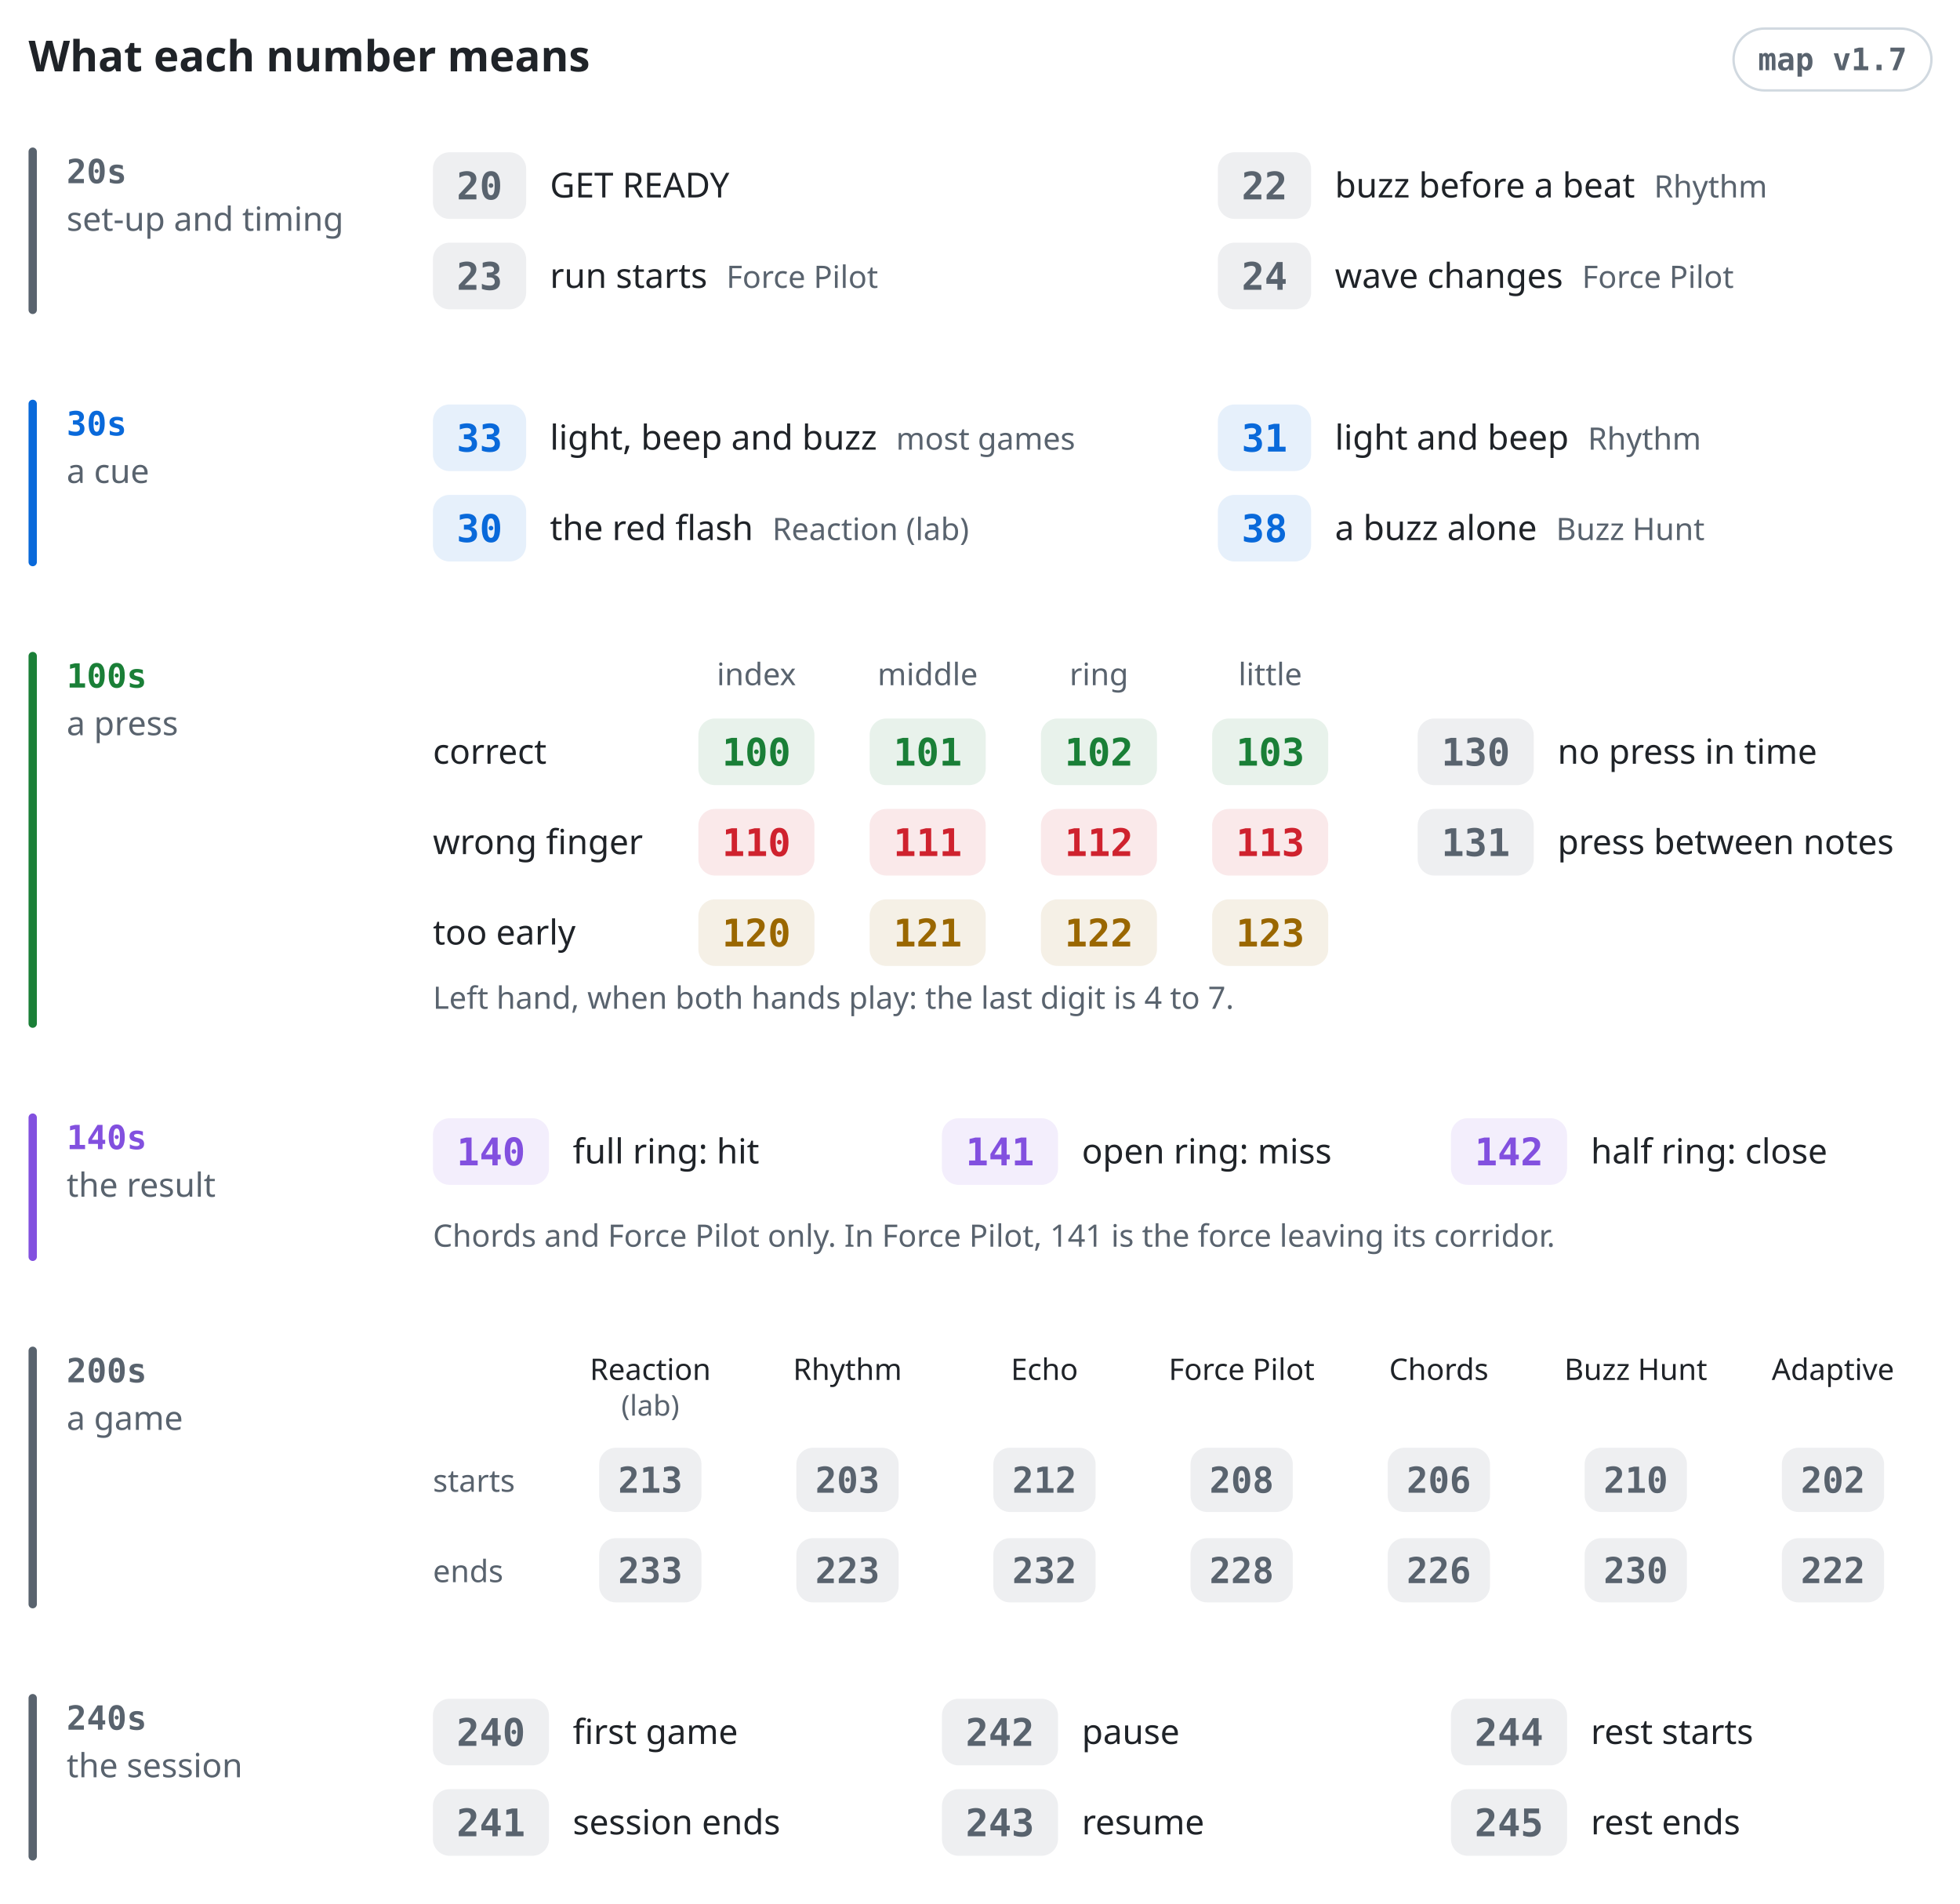
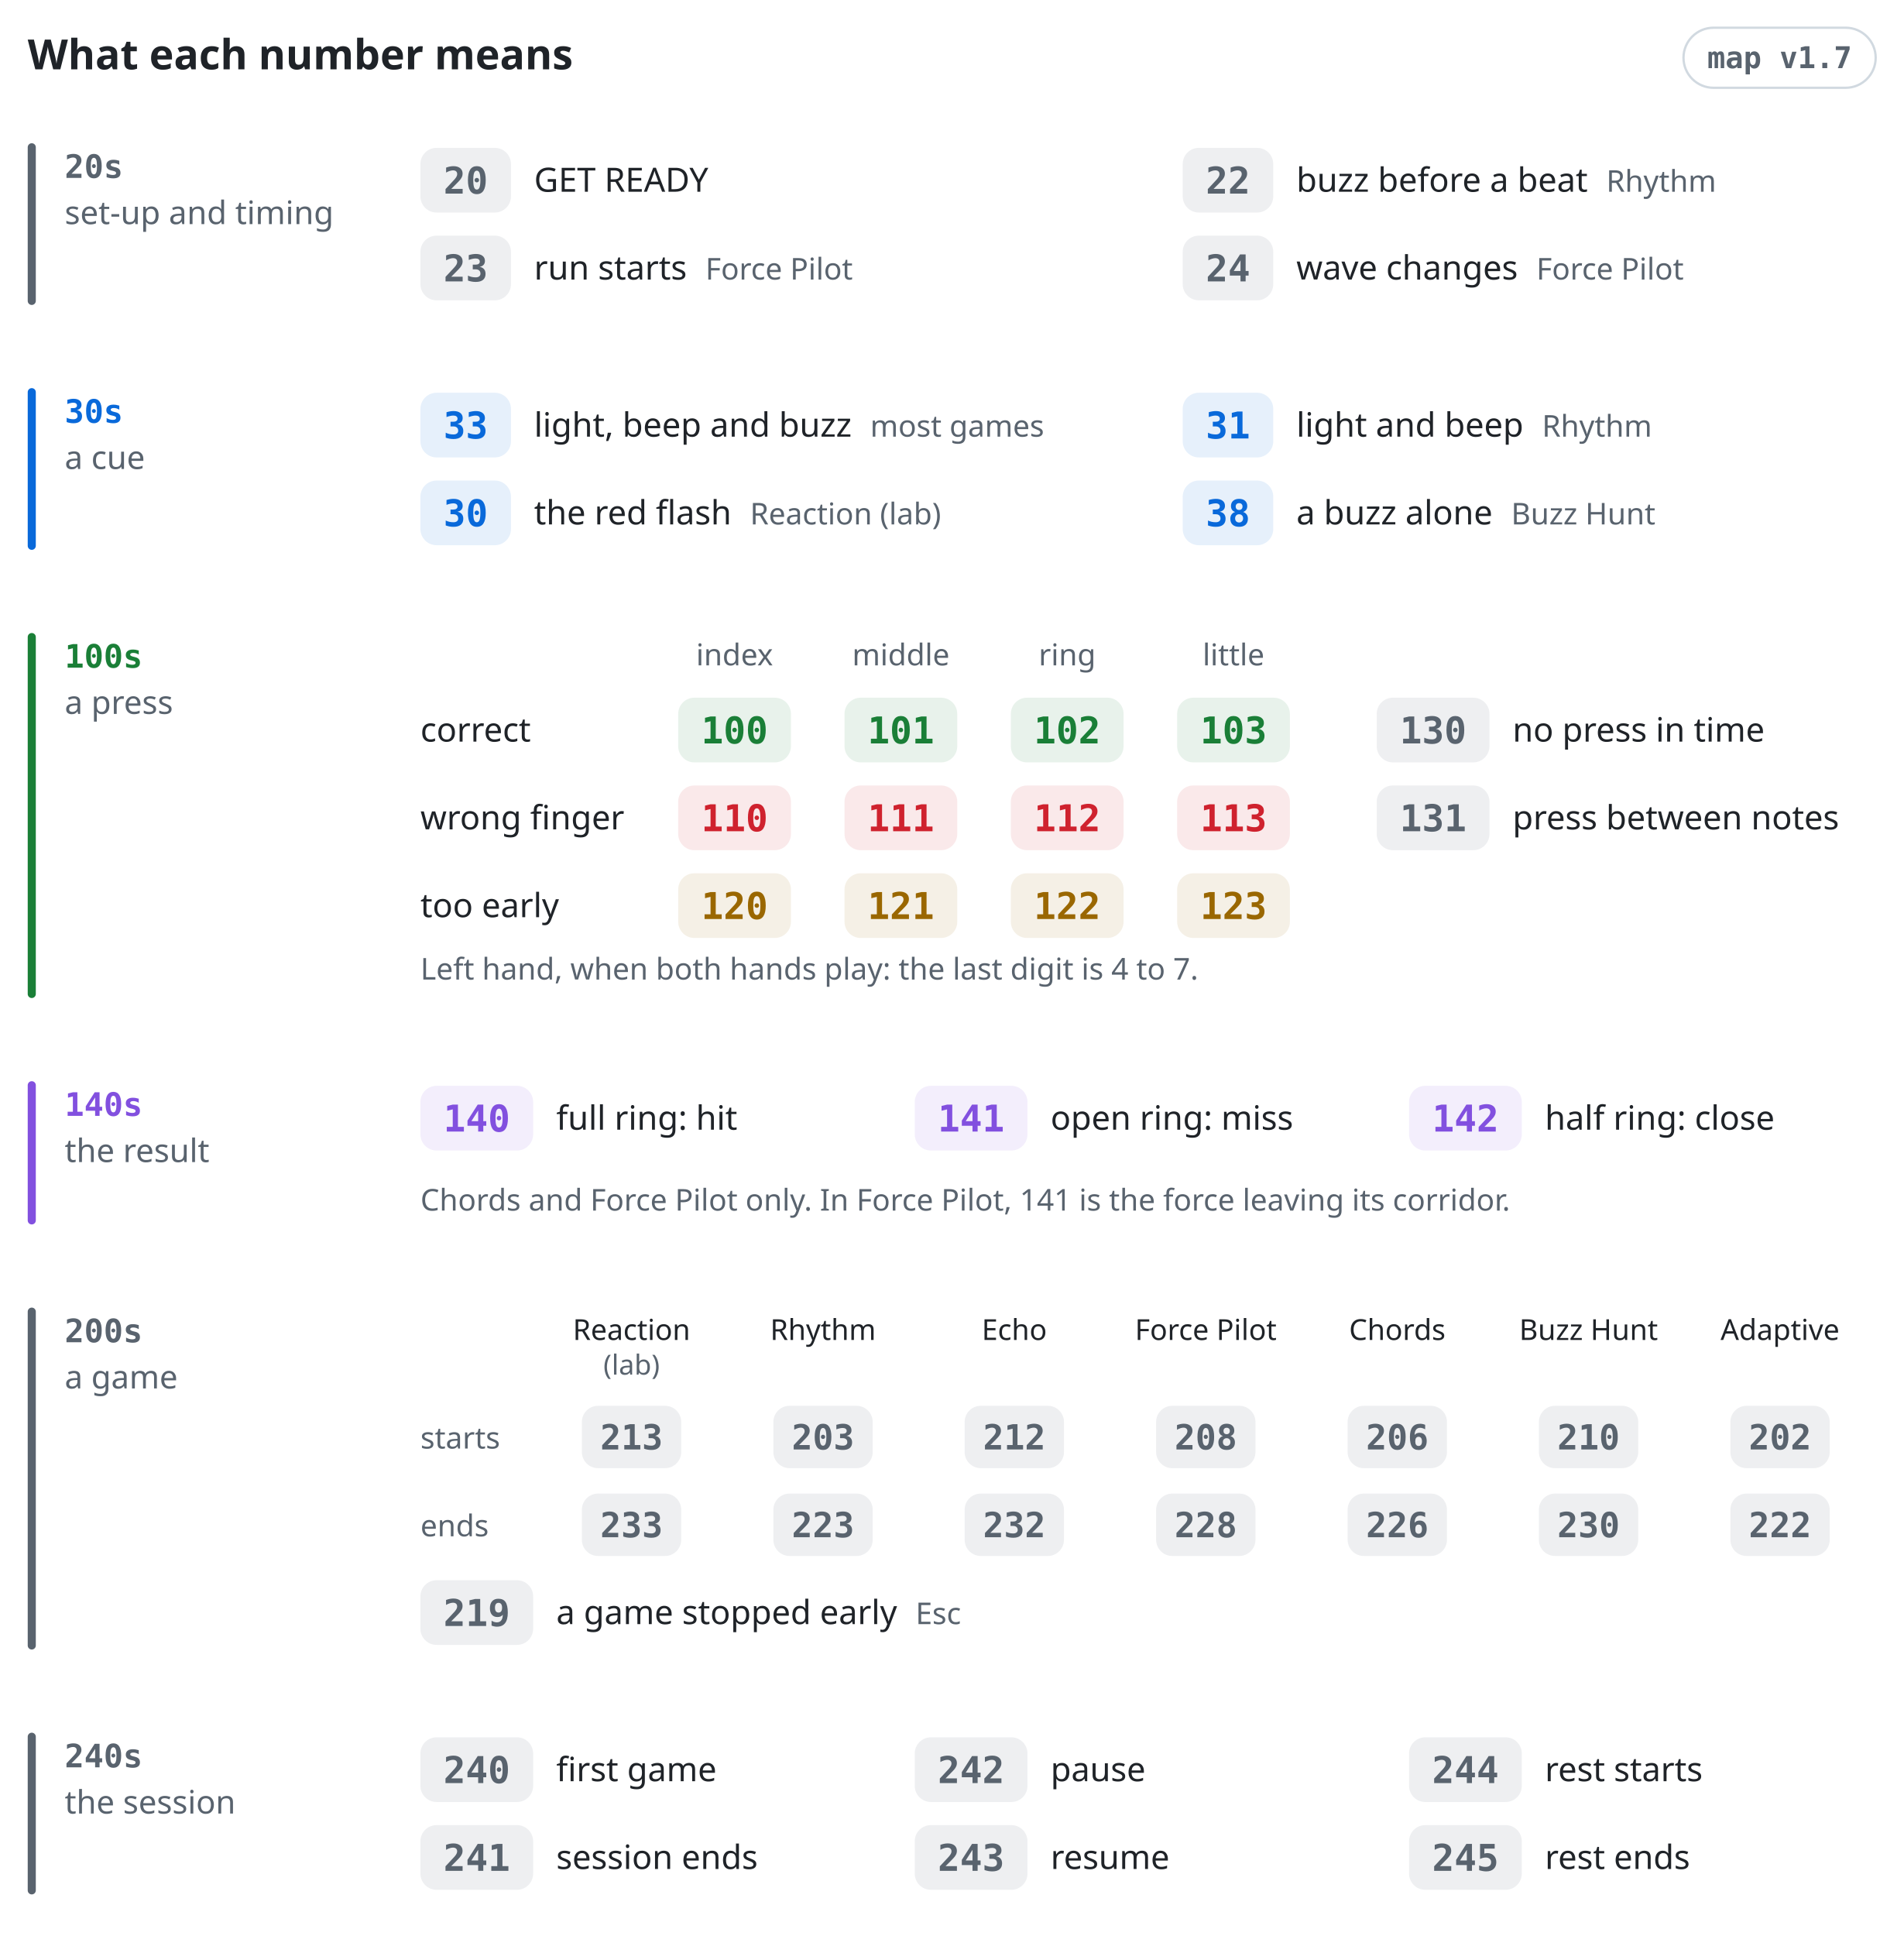
- <svg xmlns="http://www.w3.org/2000/svg" width="824" height="800" viewBox="28 0 824 800" role="img" aria-label="EEG marker cheat sheet: every number a lab sitting sends, by what happened">
+ <svg xmlns="http://www.w3.org/2000/svg" width="824" height="838" viewBox="28 0 824 838" role="img" aria-label="EEG marker cheat sheet: every number a lab sitting sends, by what happened">
  <rect x="756.8" y="12.0" width="83.2" height="26.0" rx="13" fill="none" stroke="#d1d9e0" stroke-width="1.0" />
  <text x="798.4" y="29.5" font-family="ui-monospace, SFMono-Regular, 'SF Mono', Menlo, Consolas, monospace" font-size="13" font-weight="600" fill="#59636e" text-anchor="middle">map v1.7</text>
  <text x="40.0" y="30.0" font-family="-apple-system, BlinkMacSystemFont, 'Segoe UI', 'Noto Sans', Helvetica, Arial, sans-serif" font-size="18" font-weight="700" fill="#1f2328" text-anchor="start">What each number means</text>
  <g transform="translate(0,44)">
    <rect x="40.0" y="18.0" width="3.5" height="70.0" rx="1.75" fill="#59636e" />
    <text x="56.0" y="33.0" font-family="ui-monospace, SFMono-Regular, 'SF Mono', Menlo, Consolas, monospace" font-size="14" font-weight="700" fill="#59636e" text-anchor="start">20s</text>
    <text x="56.0" y="53.0" font-family="-apple-system, BlinkMacSystemFont, 'Segoe UI', 'Noto Sans', Helvetica, Arial, sans-serif" font-size="14" font-weight="400" fill="#59636e" text-anchor="start">set-up and timing</text>
    <rect x="210.0" y="20.0" width="39.2" height="28.0" rx="7" fill="#59636e" fill-opacity="0.1" />
    <text x="229.6" y="39.8" font-family="ui-monospace, SFMono-Regular, 'SF Mono', Menlo, Consolas, monospace" font-size="16" font-weight="700" fill="#59636e" text-anchor="middle">20</text>
    <text x="259.2" y="39.0" font-family="-apple-system, BlinkMacSystemFont, 'Segoe UI', 'Noto Sans', Helvetica, Arial, sans-serif" font-size="14.5" font-weight="400" fill="#1f2328" text-anchor="start">GET READY</text>
    <rect x="540.0" y="20.0" width="39.2" height="28.0" rx="7" fill="#59636e" fill-opacity="0.1" />
    <text x="559.6" y="39.8" font-family="ui-monospace, SFMono-Regular, 'SF Mono', Menlo, Consolas, monospace" font-size="16" font-weight="700" fill="#59636e" text-anchor="middle">22</text>
    <text x="589.2" y="39.0" font-family="-apple-system, BlinkMacSystemFont, 'Segoe UI', 'Noto Sans', Helvetica, Arial, sans-serif" font-size="14.5" font-weight="400" fill="#1f2328" text-anchor="start">buzz before a beat<tspan dx="8" font-size="13.0" fill="#59636e">Rhythm</tspan>
    </text>
    <rect x="210.0" y="58.0" width="39.2" height="28.0" rx="7" fill="#59636e" fill-opacity="0.1" />
    <text x="229.6" y="77.8" font-family="ui-monospace, SFMono-Regular, 'SF Mono', Menlo, Consolas, monospace" font-size="16" font-weight="700" fill="#59636e" text-anchor="middle">23</text>
    <text x="259.2" y="77.0" font-family="-apple-system, BlinkMacSystemFont, 'Segoe UI', 'Noto Sans', Helvetica, Arial, sans-serif" font-size="14.5" font-weight="400" fill="#1f2328" text-anchor="start">run starts<tspan dx="8" font-size="13.0" fill="#59636e">Force Pilot</tspan>
    </text>
    <rect x="540.0" y="58.0" width="39.2" height="28.0" rx="7" fill="#59636e" fill-opacity="0.1" />
    <text x="559.6" y="77.8" font-family="ui-monospace, SFMono-Regular, 'SF Mono', Menlo, Consolas, monospace" font-size="16" font-weight="700" fill="#59636e" text-anchor="middle">24</text>
    <text x="589.2" y="77.0" font-family="-apple-system, BlinkMacSystemFont, 'Segoe UI', 'Noto Sans', Helvetica, Arial, sans-serif" font-size="14.5" font-weight="400" fill="#1f2328" text-anchor="start">wave changes<tspan dx="8" font-size="13.0" fill="#59636e">Force Pilot</tspan>
    </text>
    <rect x="40.0" y="124.0" width="3.5" height="70.0" rx="1.75" fill="#0969da" />
    <text x="56.0" y="139.0" font-family="ui-monospace, SFMono-Regular, 'SF Mono', Menlo, Consolas, monospace" font-size="14" font-weight="700" fill="#0969da" text-anchor="start">30s</text>
    <text x="56.0" y="159.0" font-family="-apple-system, BlinkMacSystemFont, 'Segoe UI', 'Noto Sans', Helvetica, Arial, sans-serif" font-size="14" font-weight="400" fill="#59636e" text-anchor="start">a cue</text>
    <rect x="210.0" y="126.0" width="39.2" height="28.0" rx="7" fill="#0969da" fill-opacity="0.1" />
    <text x="229.6" y="145.8" font-family="ui-monospace, SFMono-Regular, 'SF Mono', Menlo, Consolas, monospace" font-size="16" font-weight="700" fill="#0969da" text-anchor="middle">33</text>
    <text x="259.2" y="145.0" font-family="-apple-system, BlinkMacSystemFont, 'Segoe UI', 'Noto Sans', Helvetica, Arial, sans-serif" font-size="14.5" font-weight="400" fill="#1f2328" text-anchor="start">light, beep and buzz<tspan dx="8" font-size="13.0" fill="#59636e">most games</tspan>
    </text>
    <rect x="540.0" y="126.0" width="39.2" height="28.0" rx="7" fill="#0969da" fill-opacity="0.1" />
    <text x="559.6" y="145.8" font-family="ui-monospace, SFMono-Regular, 'SF Mono', Menlo, Consolas, monospace" font-size="16" font-weight="700" fill="#0969da" text-anchor="middle">31</text>
    <text x="589.2" y="145.0" font-family="-apple-system, BlinkMacSystemFont, 'Segoe UI', 'Noto Sans', Helvetica, Arial, sans-serif" font-size="14.5" font-weight="400" fill="#1f2328" text-anchor="start">light and beep<tspan dx="8" font-size="13.0" fill="#59636e">Rhythm</tspan>
    </text>
    <rect x="210.0" y="164.0" width="39.2" height="28.0" rx="7" fill="#0969da" fill-opacity="0.1" />
    <text x="229.6" y="183.8" font-family="ui-monospace, SFMono-Regular, 'SF Mono', Menlo, Consolas, monospace" font-size="16" font-weight="700" fill="#0969da" text-anchor="middle">30</text>
    <text x="259.2" y="183.0" font-family="-apple-system, BlinkMacSystemFont, 'Segoe UI', 'Noto Sans', Helvetica, Arial, sans-serif" font-size="14.5" font-weight="400" fill="#1f2328" text-anchor="start">the red flash<tspan dx="8" font-size="13.0" fill="#59636e">Reaction (lab)</tspan>
    </text>
    <rect x="540.0" y="164.0" width="39.2" height="28.0" rx="7" fill="#0969da" fill-opacity="0.1" />
    <text x="559.6" y="183.8" font-family="ui-monospace, SFMono-Regular, 'SF Mono', Menlo, Consolas, monospace" font-size="16" font-weight="700" fill="#0969da" text-anchor="middle">38</text>
    <text x="589.2" y="183.0" font-family="-apple-system, BlinkMacSystemFont, 'Segoe UI', 'Noto Sans', Helvetica, Arial, sans-serif" font-size="14.5" font-weight="400" fill="#1f2328" text-anchor="start">a buzz alone<tspan dx="8" font-size="13.0" fill="#59636e">Buzz Hunt</tspan>
    </text>
    <rect x="40.0" y="230.0" width="3.5" height="158.0" rx="1.75" fill="#1a7f37" />
    <text x="56.0" y="245.0" font-family="ui-monospace, SFMono-Regular, 'SF Mono', Menlo, Consolas, monospace" font-size="14" font-weight="700" fill="#1a7f37" text-anchor="start">100s</text>
    <text x="56.0" y="265.0" font-family="-apple-system, BlinkMacSystemFont, 'Segoe UI', 'Noto Sans', Helvetica, Arial, sans-serif" font-size="14" font-weight="400" fill="#59636e" text-anchor="start">a press</text>
    <text x="346.0" y="244.0" font-family="-apple-system, BlinkMacSystemFont, 'Segoe UI', 'Noto Sans', Helvetica, Arial, sans-serif" font-size="13" font-weight="400" fill="#59636e" text-anchor="middle">index</text>
    <text x="418.0" y="244.0" font-family="-apple-system, BlinkMacSystemFont, 'Segoe UI', 'Noto Sans', Helvetica, Arial, sans-serif" font-size="13" font-weight="400" fill="#59636e" text-anchor="middle">middle</text>
    <text x="490.0" y="244.0" font-family="-apple-system, BlinkMacSystemFont, 'Segoe UI', 'Noto Sans', Helvetica, Arial, sans-serif" font-size="13" font-weight="400" fill="#59636e" text-anchor="middle">ring</text>
    <text x="562.0" y="244.0" font-family="-apple-system, BlinkMacSystemFont, 'Segoe UI', 'Noto Sans', Helvetica, Arial, sans-serif" font-size="13" font-weight="400" fill="#59636e" text-anchor="middle">little</text>
    <text x="210.0" y="277.0" font-family="-apple-system, BlinkMacSystemFont, 'Segoe UI', 'Noto Sans', Helvetica, Arial, sans-serif" font-size="14.5" font-weight="400" fill="#1f2328" text-anchor="start">correct</text>
    <rect x="321.6" y="258.0" width="48.8" height="28.0" rx="7" fill="#1a7f37" fill-opacity="0.1" />
    <text x="346.0" y="277.8" font-family="ui-monospace, SFMono-Regular, 'SF Mono', Menlo, Consolas, monospace" font-size="16" font-weight="700" fill="#1a7f37" text-anchor="middle">100</text>
    <rect x="393.6" y="258.0" width="48.8" height="28.0" rx="7" fill="#1a7f37" fill-opacity="0.1" />
    <text x="418.0" y="277.8" font-family="ui-monospace, SFMono-Regular, 'SF Mono', Menlo, Consolas, monospace" font-size="16" font-weight="700" fill="#1a7f37" text-anchor="middle">101</text>
    <rect x="465.6" y="258.0" width="48.8" height="28.0" rx="7" fill="#1a7f37" fill-opacity="0.1" />
    <text x="490.0" y="277.8" font-family="ui-monospace, SFMono-Regular, 'SF Mono', Menlo, Consolas, monospace" font-size="16" font-weight="700" fill="#1a7f37" text-anchor="middle">102</text>
    <rect x="537.6" y="258.0" width="48.8" height="28.0" rx="7" fill="#1a7f37" fill-opacity="0.1" />
    <text x="562.0" y="277.8" font-family="ui-monospace, SFMono-Regular, 'SF Mono', Menlo, Consolas, monospace" font-size="16" font-weight="700" fill="#1a7f37" text-anchor="middle">103</text>
    <text x="210.0" y="315.0" font-family="-apple-system, BlinkMacSystemFont, 'Segoe UI', 'Noto Sans', Helvetica, Arial, sans-serif" font-size="14.5" font-weight="400" fill="#1f2328" text-anchor="start">wrong finger</text>
    <rect x="321.6" y="296.0" width="48.8" height="28.0" rx="7" fill="#cf222e" fill-opacity="0.1" />
    <text x="346.0" y="315.8" font-family="ui-monospace, SFMono-Regular, 'SF Mono', Menlo, Consolas, monospace" font-size="16" font-weight="700" fill="#cf222e" text-anchor="middle">110</text>
    <rect x="393.6" y="296.0" width="48.8" height="28.0" rx="7" fill="#cf222e" fill-opacity="0.1" />
    <text x="418.0" y="315.8" font-family="ui-monospace, SFMono-Regular, 'SF Mono', Menlo, Consolas, monospace" font-size="16" font-weight="700" fill="#cf222e" text-anchor="middle">111</text>
    <rect x="465.6" y="296.0" width="48.8" height="28.0" rx="7" fill="#cf222e" fill-opacity="0.1" />
    <text x="490.0" y="315.8" font-family="ui-monospace, SFMono-Regular, 'SF Mono', Menlo, Consolas, monospace" font-size="16" font-weight="700" fill="#cf222e" text-anchor="middle">112</text>
    <rect x="537.6" y="296.0" width="48.8" height="28.0" rx="7" fill="#cf222e" fill-opacity="0.1" />
    <text x="562.0" y="315.8" font-family="ui-monospace, SFMono-Regular, 'SF Mono', Menlo, Consolas, monospace" font-size="16" font-weight="700" fill="#cf222e" text-anchor="middle">113</text>
    <text x="210.0" y="353.0" font-family="-apple-system, BlinkMacSystemFont, 'Segoe UI', 'Noto Sans', Helvetica, Arial, sans-serif" font-size="14.5" font-weight="400" fill="#1f2328" text-anchor="start">too early</text>
    <rect x="321.6" y="334.0" width="48.8" height="28.0" rx="7" fill="#9a6700" fill-opacity="0.1" />
    <text x="346.0" y="353.8" font-family="ui-monospace, SFMono-Regular, 'SF Mono', Menlo, Consolas, monospace" font-size="16" font-weight="700" fill="#9a6700" text-anchor="middle">120</text>
    <rect x="393.6" y="334.0" width="48.8" height="28.0" rx="7" fill="#9a6700" fill-opacity="0.1" />
    <text x="418.0" y="353.8" font-family="ui-monospace, SFMono-Regular, 'SF Mono', Menlo, Consolas, monospace" font-size="16" font-weight="700" fill="#9a6700" text-anchor="middle">121</text>
    <rect x="465.6" y="334.0" width="48.8" height="28.0" rx="7" fill="#9a6700" fill-opacity="0.1" />
    <text x="490.0" y="353.8" font-family="ui-monospace, SFMono-Regular, 'SF Mono', Menlo, Consolas, monospace" font-size="16" font-weight="700" fill="#9a6700" text-anchor="middle">122</text>
    <rect x="537.6" y="334.0" width="48.8" height="28.0" rx="7" fill="#9a6700" fill-opacity="0.1" />
    <text x="562.0" y="353.8" font-family="ui-monospace, SFMono-Regular, 'SF Mono', Menlo, Consolas, monospace" font-size="16" font-weight="700" fill="#9a6700" text-anchor="middle">123</text>
    <rect x="624.0" y="258.0" width="48.8" height="28.0" rx="7" fill="#59636e" fill-opacity="0.1" />
    <text x="648.4" y="277.8" font-family="ui-monospace, SFMono-Regular, 'SF Mono', Menlo, Consolas, monospace" font-size="16" font-weight="700" fill="#59636e" text-anchor="middle">130</text>
    <text x="682.8" y="277.0" font-family="-apple-system, BlinkMacSystemFont, 'Segoe UI', 'Noto Sans', Helvetica, Arial, sans-serif" font-size="14.5" font-weight="400" fill="#1f2328" text-anchor="start">no press in time</text>
    <rect x="624.0" y="296.0" width="48.8" height="28.0" rx="7" fill="#59636e" fill-opacity="0.1" />
    <text x="648.4" y="315.8" font-family="ui-monospace, SFMono-Regular, 'SF Mono', Menlo, Consolas, monospace" font-size="16" font-weight="700" fill="#59636e" text-anchor="middle">131</text>
    <text x="682.8" y="315.0" font-family="-apple-system, BlinkMacSystemFont, 'Segoe UI', 'Noto Sans', Helvetica, Arial, sans-serif" font-size="14.5" font-weight="400" fill="#1f2328" text-anchor="start">press between notes</text>
    <text x="210.0" y="380.0" font-family="-apple-system, BlinkMacSystemFont, 'Segoe UI', 'Noto Sans', Helvetica, Arial, sans-serif" font-size="13" font-weight="400" fill="#59636e" text-anchor="start">Left hand, when both hands play: the last digit is 4 to 7.</text>
    <rect x="40.0" y="424.0" width="3.5" height="62.0" rx="1.75" fill="#8250df" />
    <text x="56.0" y="439.0" font-family="ui-monospace, SFMono-Regular, 'SF Mono', Menlo, Consolas, monospace" font-size="14" font-weight="700" fill="#8250df" text-anchor="start">140s</text>
    <text x="56.0" y="459.0" font-family="-apple-system, BlinkMacSystemFont, 'Segoe UI', 'Noto Sans', Helvetica, Arial, sans-serif" font-size="14" font-weight="400" fill="#59636e" text-anchor="start">the result</text>
    <rect x="210.0" y="426.0" width="48.8" height="28.0" rx="7" fill="#8250df" fill-opacity="0.1" />
    <text x="234.4" y="445.8" font-family="ui-monospace, SFMono-Regular, 'SF Mono', Menlo, Consolas, monospace" font-size="16" font-weight="700" fill="#8250df" text-anchor="middle">140</text>
    <text x="268.8" y="445.0" font-family="-apple-system, BlinkMacSystemFont, 'Segoe UI', 'Noto Sans', Helvetica, Arial, sans-serif" font-size="14.5" font-weight="400" fill="#1f2328" text-anchor="start">full ring: hit</text>
    <rect x="424.0" y="426.0" width="48.8" height="28.0" rx="7" fill="#8250df" fill-opacity="0.1" />
    <text x="448.4" y="445.8" font-family="ui-monospace, SFMono-Regular, 'SF Mono', Menlo, Consolas, monospace" font-size="16" font-weight="700" fill="#8250df" text-anchor="middle">141</text>
    <text x="482.8" y="445.0" font-family="-apple-system, BlinkMacSystemFont, 'Segoe UI', 'Noto Sans', Helvetica, Arial, sans-serif" font-size="14.5" font-weight="400" fill="#1f2328" text-anchor="start">open ring: miss</text>
    <rect x="638.0" y="426.0" width="48.8" height="28.0" rx="7" fill="#8250df" fill-opacity="0.1" />
    <text x="662.4" y="445.8" font-family="ui-monospace, SFMono-Regular, 'SF Mono', Menlo, Consolas, monospace" font-size="16" font-weight="700" fill="#8250df" text-anchor="middle">142</text>
    <text x="696.8" y="445.0" font-family="-apple-system, BlinkMacSystemFont, 'Segoe UI', 'Noto Sans', Helvetica, Arial, sans-serif" font-size="14.5" font-weight="400" fill="#1f2328" text-anchor="start">half ring: close</text>
    <text x="210.0" y="480.0" font-family="-apple-system, BlinkMacSystemFont, 'Segoe UI', 'Noto Sans', Helvetica, Arial, sans-serif" font-size="13" font-weight="400" fill="#59636e" text-anchor="start">Chords and Force Pilot only. In Force Pilot, 141 is the force leaving its corridor.</text>
-     <rect x="40.0" y="522.0" width="3.5" height="110.0" rx="1.75" fill="#59636e" />
+     <rect x="40.0" y="522.0" width="3.5" height="148.0" rx="1.75" fill="#59636e" />
    <text x="56.0" y="537.0" font-family="ui-monospace, SFMono-Regular, 'SF Mono', Menlo, Consolas, monospace" font-size="14" font-weight="700" fill="#59636e" text-anchor="start">200s</text>
    <text x="56.0" y="557.0" font-family="-apple-system, BlinkMacSystemFont, 'Segoe UI', 'Noto Sans', Helvetica, Arial, sans-serif" font-size="14" font-weight="400" fill="#59636e" text-anchor="start">a game</text>
    <text x="210.0" y="583.0" font-family="-apple-system, BlinkMacSystemFont, 'Segoe UI', 'Noto Sans', Helvetica, Arial, sans-serif" font-size="13" font-weight="400" fill="#59636e" text-anchor="start">starts</text>
    <text x="210.0" y="621.0" font-family="-apple-system, BlinkMacSystemFont, 'Segoe UI', 'Noto Sans', Helvetica, Arial, sans-serif" font-size="13" font-weight="400" fill="#59636e" text-anchor="start">ends</text>
    <text x="301.4" y="536.0" font-family="-apple-system, BlinkMacSystemFont, 'Segoe UI', 'Noto Sans', Helvetica, Arial, sans-serif" font-size="12.5" font-weight="400" fill="#1f2328" text-anchor="middle">Reaction</text>
    <text x="301.4" y="551.0" font-family="-apple-system, BlinkMacSystemFont, 'Segoe UI', 'Noto Sans', Helvetica, Arial, sans-serif" font-size="12" font-weight="400" fill="#59636e" text-anchor="middle">(lab)</text>
    <rect x="279.9" y="564.5" width="43.0" height="27.0" rx="7" fill="#59636e" fill-opacity="0.1" />
    <text x="301.4" y="583.4" font-family="ui-monospace, SFMono-Regular, 'SF Mono', Menlo, Consolas, monospace" font-size="15" font-weight="700" fill="#59636e" text-anchor="middle">213</text>
    <rect x="279.9" y="602.5" width="43.0" height="27.0" rx="7" fill="#59636e" fill-opacity="0.1" />
    <text x="301.4" y="621.4" font-family="ui-monospace, SFMono-Regular, 'SF Mono', Menlo, Consolas, monospace" font-size="15" font-weight="700" fill="#59636e" text-anchor="middle">233</text>
    <text x="384.3" y="536.0" font-family="-apple-system, BlinkMacSystemFont, 'Segoe UI', 'Noto Sans', Helvetica, Arial, sans-serif" font-size="12.5" font-weight="400" fill="#1f2328" text-anchor="middle">Rhythm</text>
    <rect x="362.8" y="564.5" width="43.0" height="27.0" rx="7" fill="#59636e" fill-opacity="0.1" />
    <text x="384.3" y="583.4" font-family="ui-monospace, SFMono-Regular, 'SF Mono', Menlo, Consolas, monospace" font-size="15" font-weight="700" fill="#59636e" text-anchor="middle">203</text>
    <rect x="362.8" y="602.5" width="43.0" height="27.0" rx="7" fill="#59636e" fill-opacity="0.1" />
    <text x="384.3" y="621.4" font-family="ui-monospace, SFMono-Regular, 'SF Mono', Menlo, Consolas, monospace" font-size="15" font-weight="700" fill="#59636e" text-anchor="middle">223</text>
    <text x="467.1" y="536.0" font-family="-apple-system, BlinkMacSystemFont, 'Segoe UI', 'Noto Sans', Helvetica, Arial, sans-serif" font-size="12.5" font-weight="400" fill="#1f2328" text-anchor="middle">Echo</text>
    <rect x="445.6" y="564.5" width="43.0" height="27.0" rx="7" fill="#59636e" fill-opacity="0.1" />
    <text x="467.1" y="583.4" font-family="ui-monospace, SFMono-Regular, 'SF Mono', Menlo, Consolas, monospace" font-size="15" font-weight="700" fill="#59636e" text-anchor="middle">212</text>
    <rect x="445.6" y="602.5" width="43.0" height="27.0" rx="7" fill="#59636e" fill-opacity="0.1" />
    <text x="467.1" y="621.4" font-family="ui-monospace, SFMono-Regular, 'SF Mono', Menlo, Consolas, monospace" font-size="15" font-weight="700" fill="#59636e" text-anchor="middle">232</text>
    <text x="550.0" y="536.0" font-family="-apple-system, BlinkMacSystemFont, 'Segoe UI', 'Noto Sans', Helvetica, Arial, sans-serif" font-size="12.5" font-weight="400" fill="#1f2328" text-anchor="middle">Force Pilot</text>
    <rect x="528.5" y="564.5" width="43.0" height="27.0" rx="7" fill="#59636e" fill-opacity="0.1" />
    <text x="550.0" y="583.4" font-family="ui-monospace, SFMono-Regular, 'SF Mono', Menlo, Consolas, monospace" font-size="15" font-weight="700" fill="#59636e" text-anchor="middle">208</text>
    <rect x="528.5" y="602.5" width="43.0" height="27.0" rx="7" fill="#59636e" fill-opacity="0.1" />
    <text x="550.0" y="621.4" font-family="ui-monospace, SFMono-Regular, 'SF Mono', Menlo, Consolas, monospace" font-size="15" font-weight="700" fill="#59636e" text-anchor="middle">228</text>
    <text x="632.9" y="536.0" font-family="-apple-system, BlinkMacSystemFont, 'Segoe UI', 'Noto Sans', Helvetica, Arial, sans-serif" font-size="12.5" font-weight="400" fill="#1f2328" text-anchor="middle">Chords</text>
    <rect x="611.4" y="564.5" width="43.0" height="27.0" rx="7" fill="#59636e" fill-opacity="0.1" />
    <text x="632.9" y="583.4" font-family="ui-monospace, SFMono-Regular, 'SF Mono', Menlo, Consolas, monospace" font-size="15" font-weight="700" fill="#59636e" text-anchor="middle">206</text>
    <rect x="611.4" y="602.5" width="43.0" height="27.0" rx="7" fill="#59636e" fill-opacity="0.1" />
    <text x="632.9" y="621.4" font-family="ui-monospace, SFMono-Regular, 'SF Mono', Menlo, Consolas, monospace" font-size="15" font-weight="700" fill="#59636e" text-anchor="middle">226</text>
    <text x="715.7" y="536.0" font-family="-apple-system, BlinkMacSystemFont, 'Segoe UI', 'Noto Sans', Helvetica, Arial, sans-serif" font-size="12.5" font-weight="400" fill="#1f2328" text-anchor="middle">Buzz Hunt</text>
    <rect x="694.2" y="564.5" width="43.0" height="27.0" rx="7" fill="#59636e" fill-opacity="0.1" />
    <text x="715.7" y="583.4" font-family="ui-monospace, SFMono-Regular, 'SF Mono', Menlo, Consolas, monospace" font-size="15" font-weight="700" fill="#59636e" text-anchor="middle">210</text>
    <rect x="694.2" y="602.5" width="43.0" height="27.0" rx="7" fill="#59636e" fill-opacity="0.1" />
    <text x="715.7" y="621.4" font-family="ui-monospace, SFMono-Regular, 'SF Mono', Menlo, Consolas, monospace" font-size="15" font-weight="700" fill="#59636e" text-anchor="middle">230</text>
    <text x="798.6" y="536.0" font-family="-apple-system, BlinkMacSystemFont, 'Segoe UI', 'Noto Sans', Helvetica, Arial, sans-serif" font-size="12.5" font-weight="400" fill="#1f2328" text-anchor="middle">Adaptive</text>
    <rect x="777.1" y="564.5" width="43.0" height="27.0" rx="7" fill="#59636e" fill-opacity="0.1" />
    <text x="798.6" y="583.4" font-family="ui-monospace, SFMono-Regular, 'SF Mono', Menlo, Consolas, monospace" font-size="15" font-weight="700" fill="#59636e" text-anchor="middle">202</text>
    <rect x="777.1" y="602.5" width="43.0" height="27.0" rx="7" fill="#59636e" fill-opacity="0.1" />
    <text x="798.6" y="621.4" font-family="ui-monospace, SFMono-Regular, 'SF Mono', Menlo, Consolas, monospace" font-size="15" font-weight="700" fill="#59636e" text-anchor="middle">222</text>
-     <rect x="40.0" y="668.0" width="3.5" height="70.0" rx="1.75" fill="#59636e" />
-     <text x="56.0" y="683.0" font-family="ui-monospace, SFMono-Regular, 'SF Mono', Menlo, Consolas, monospace" font-size="14" font-weight="700" fill="#59636e" text-anchor="start">240s</text>
-     <text x="56.0" y="703.0" font-family="-apple-system, BlinkMacSystemFont, 'Segoe UI', 'Noto Sans', Helvetica, Arial, sans-serif" font-size="14" font-weight="400" fill="#59636e" text-anchor="start">the session</text>
-     <rect x="210.0" y="670.0" width="48.8" height="28.0" rx="7" fill="#59636e" fill-opacity="0.1" />
-     <text x="234.4" y="689.8" font-family="ui-monospace, SFMono-Regular, 'SF Mono', Menlo, Consolas, monospace" font-size="16" font-weight="700" fill="#59636e" text-anchor="middle">240</text>
-     <text x="268.8" y="689.0" font-family="-apple-system, BlinkMacSystemFont, 'Segoe UI', 'Noto Sans', Helvetica, Arial, sans-serif" font-size="14.5" font-weight="400" fill="#1f2328" text-anchor="start">first game</text>
-     <rect x="424.0" y="670.0" width="48.8" height="28.0" rx="7" fill="#59636e" fill-opacity="0.1" />
-     <text x="448.4" y="689.8" font-family="ui-monospace, SFMono-Regular, 'SF Mono', Menlo, Consolas, monospace" font-size="16" font-weight="700" fill="#59636e" text-anchor="middle">242</text>
-     <text x="482.8" y="689.0" font-family="-apple-system, BlinkMacSystemFont, 'Segoe UI', 'Noto Sans', Helvetica, Arial, sans-serif" font-size="14.5" font-weight="400" fill="#1f2328" text-anchor="start">pause</text>
-     <rect x="638.0" y="670.0" width="48.8" height="28.0" rx="7" fill="#59636e" fill-opacity="0.1" />
-     <text x="662.4" y="689.8" font-family="ui-monospace, SFMono-Regular, 'SF Mono', Menlo, Consolas, monospace" font-size="16" font-weight="700" fill="#59636e" text-anchor="middle">244</text>
-     <text x="696.8" y="689.0" font-family="-apple-system, BlinkMacSystemFont, 'Segoe UI', 'Noto Sans', Helvetica, Arial, sans-serif" font-size="14.5" font-weight="400" fill="#1f2328" text-anchor="start">rest starts</text>
+     <rect x="210.0" y="640.0" width="48.8" height="28.0" rx="7" fill="#59636e" fill-opacity="0.1" />
+     <text x="234.4" y="659.8" font-family="ui-monospace, SFMono-Regular, 'SF Mono', Menlo, Consolas, monospace" font-size="16" font-weight="700" fill="#59636e" text-anchor="middle">219</text>
+     <text x="268.8" y="659.0" font-family="-apple-system, BlinkMacSystemFont, 'Segoe UI', 'Noto Sans', Helvetica, Arial, sans-serif" font-size="14.5" font-weight="400" fill="#1f2328" text-anchor="start">a game stopped early<tspan dx="8" font-size="13.0" fill="#59636e">Esc</tspan>
+     </text>
+     <rect x="40.0" y="706.0" width="3.5" height="70.0" rx="1.75" fill="#59636e" />
+     <text x="56.0" y="721.0" font-family="ui-monospace, SFMono-Regular, 'SF Mono', Menlo, Consolas, monospace" font-size="14" font-weight="700" fill="#59636e" text-anchor="start">240s</text>
+     <text x="56.0" y="741.0" font-family="-apple-system, BlinkMacSystemFont, 'Segoe UI', 'Noto Sans', Helvetica, Arial, sans-serif" font-size="14" font-weight="400" fill="#59636e" text-anchor="start">the session</text>
    <rect x="210.0" y="708.0" width="48.8" height="28.0" rx="7" fill="#59636e" fill-opacity="0.1" />
-     <text x="234.4" y="727.8" font-family="ui-monospace, SFMono-Regular, 'SF Mono', Menlo, Consolas, monospace" font-size="16" font-weight="700" fill="#59636e" text-anchor="middle">241</text>
-     <text x="268.8" y="727.0" font-family="-apple-system, BlinkMacSystemFont, 'Segoe UI', 'Noto Sans', Helvetica, Arial, sans-serif" font-size="14.5" font-weight="400" fill="#1f2328" text-anchor="start">session ends</text>
+     <text x="234.4" y="727.8" font-family="ui-monospace, SFMono-Regular, 'SF Mono', Menlo, Consolas, monospace" font-size="16" font-weight="700" fill="#59636e" text-anchor="middle">240</text>
+     <text x="268.8" y="727.0" font-family="-apple-system, BlinkMacSystemFont, 'Segoe UI', 'Noto Sans', Helvetica, Arial, sans-serif" font-size="14.5" font-weight="400" fill="#1f2328" text-anchor="start">first game</text>
    <rect x="424.0" y="708.0" width="48.8" height="28.0" rx="7" fill="#59636e" fill-opacity="0.1" />
-     <text x="448.4" y="727.8" font-family="ui-monospace, SFMono-Regular, 'SF Mono', Menlo, Consolas, monospace" font-size="16" font-weight="700" fill="#59636e" text-anchor="middle">243</text>
-     <text x="482.8" y="727.0" font-family="-apple-system, BlinkMacSystemFont, 'Segoe UI', 'Noto Sans', Helvetica, Arial, sans-serif" font-size="14.5" font-weight="400" fill="#1f2328" text-anchor="start">resume</text>
+     <text x="448.4" y="727.8" font-family="ui-monospace, SFMono-Regular, 'SF Mono', Menlo, Consolas, monospace" font-size="16" font-weight="700" fill="#59636e" text-anchor="middle">242</text>
+     <text x="482.8" y="727.0" font-family="-apple-system, BlinkMacSystemFont, 'Segoe UI', 'Noto Sans', Helvetica, Arial, sans-serif" font-size="14.5" font-weight="400" fill="#1f2328" text-anchor="start">pause</text>
    <rect x="638.0" y="708.0" width="48.8" height="28.0" rx="7" fill="#59636e" fill-opacity="0.1" />
-     <text x="662.4" y="727.8" font-family="ui-monospace, SFMono-Regular, 'SF Mono', Menlo, Consolas, monospace" font-size="16" font-weight="700" fill="#59636e" text-anchor="middle">245</text>
-     <text x="696.8" y="727.0" font-family="-apple-system, BlinkMacSystemFont, 'Segoe UI', 'Noto Sans', Helvetica, Arial, sans-serif" font-size="14.5" font-weight="400" fill="#1f2328" text-anchor="start">rest ends</text>
+     <text x="662.4" y="727.8" font-family="ui-monospace, SFMono-Regular, 'SF Mono', Menlo, Consolas, monospace" font-size="16" font-weight="700" fill="#59636e" text-anchor="middle">244</text>
+     <text x="696.8" y="727.0" font-family="-apple-system, BlinkMacSystemFont, 'Segoe UI', 'Noto Sans', Helvetica, Arial, sans-serif" font-size="14.5" font-weight="400" fill="#1f2328" text-anchor="start">rest starts</text>
+     <rect x="210.0" y="746.0" width="48.8" height="28.0" rx="7" fill="#59636e" fill-opacity="0.1" />
+     <text x="234.4" y="765.8" font-family="ui-monospace, SFMono-Regular, 'SF Mono', Menlo, Consolas, monospace" font-size="16" font-weight="700" fill="#59636e" text-anchor="middle">241</text>
+     <text x="268.8" y="765.0" font-family="-apple-system, BlinkMacSystemFont, 'Segoe UI', 'Noto Sans', Helvetica, Arial, sans-serif" font-size="14.5" font-weight="400" fill="#1f2328" text-anchor="start">session ends</text>
+     <rect x="424.0" y="746.0" width="48.8" height="28.0" rx="7" fill="#59636e" fill-opacity="0.1" />
+     <text x="448.4" y="765.8" font-family="ui-monospace, SFMono-Regular, 'SF Mono', Menlo, Consolas, monospace" font-size="16" font-weight="700" fill="#59636e" text-anchor="middle">243</text>
+     <text x="482.8" y="765.0" font-family="-apple-system, BlinkMacSystemFont, 'Segoe UI', 'Noto Sans', Helvetica, Arial, sans-serif" font-size="14.5" font-weight="400" fill="#1f2328" text-anchor="start">resume</text>
+     <rect x="638.0" y="746.0" width="48.8" height="28.0" rx="7" fill="#59636e" fill-opacity="0.1" />
+     <text x="662.4" y="765.8" font-family="ui-monospace, SFMono-Regular, 'SF Mono', Menlo, Consolas, monospace" font-size="16" font-weight="700" fill="#59636e" text-anchor="middle">245</text>
+     <text x="696.8" y="765.0" font-family="-apple-system, BlinkMacSystemFont, 'Segoe UI', 'Noto Sans', Helvetica, Arial, sans-serif" font-size="14.5" font-weight="400" fill="#1f2328" text-anchor="start">rest ends</text>
  </g>
</svg>
